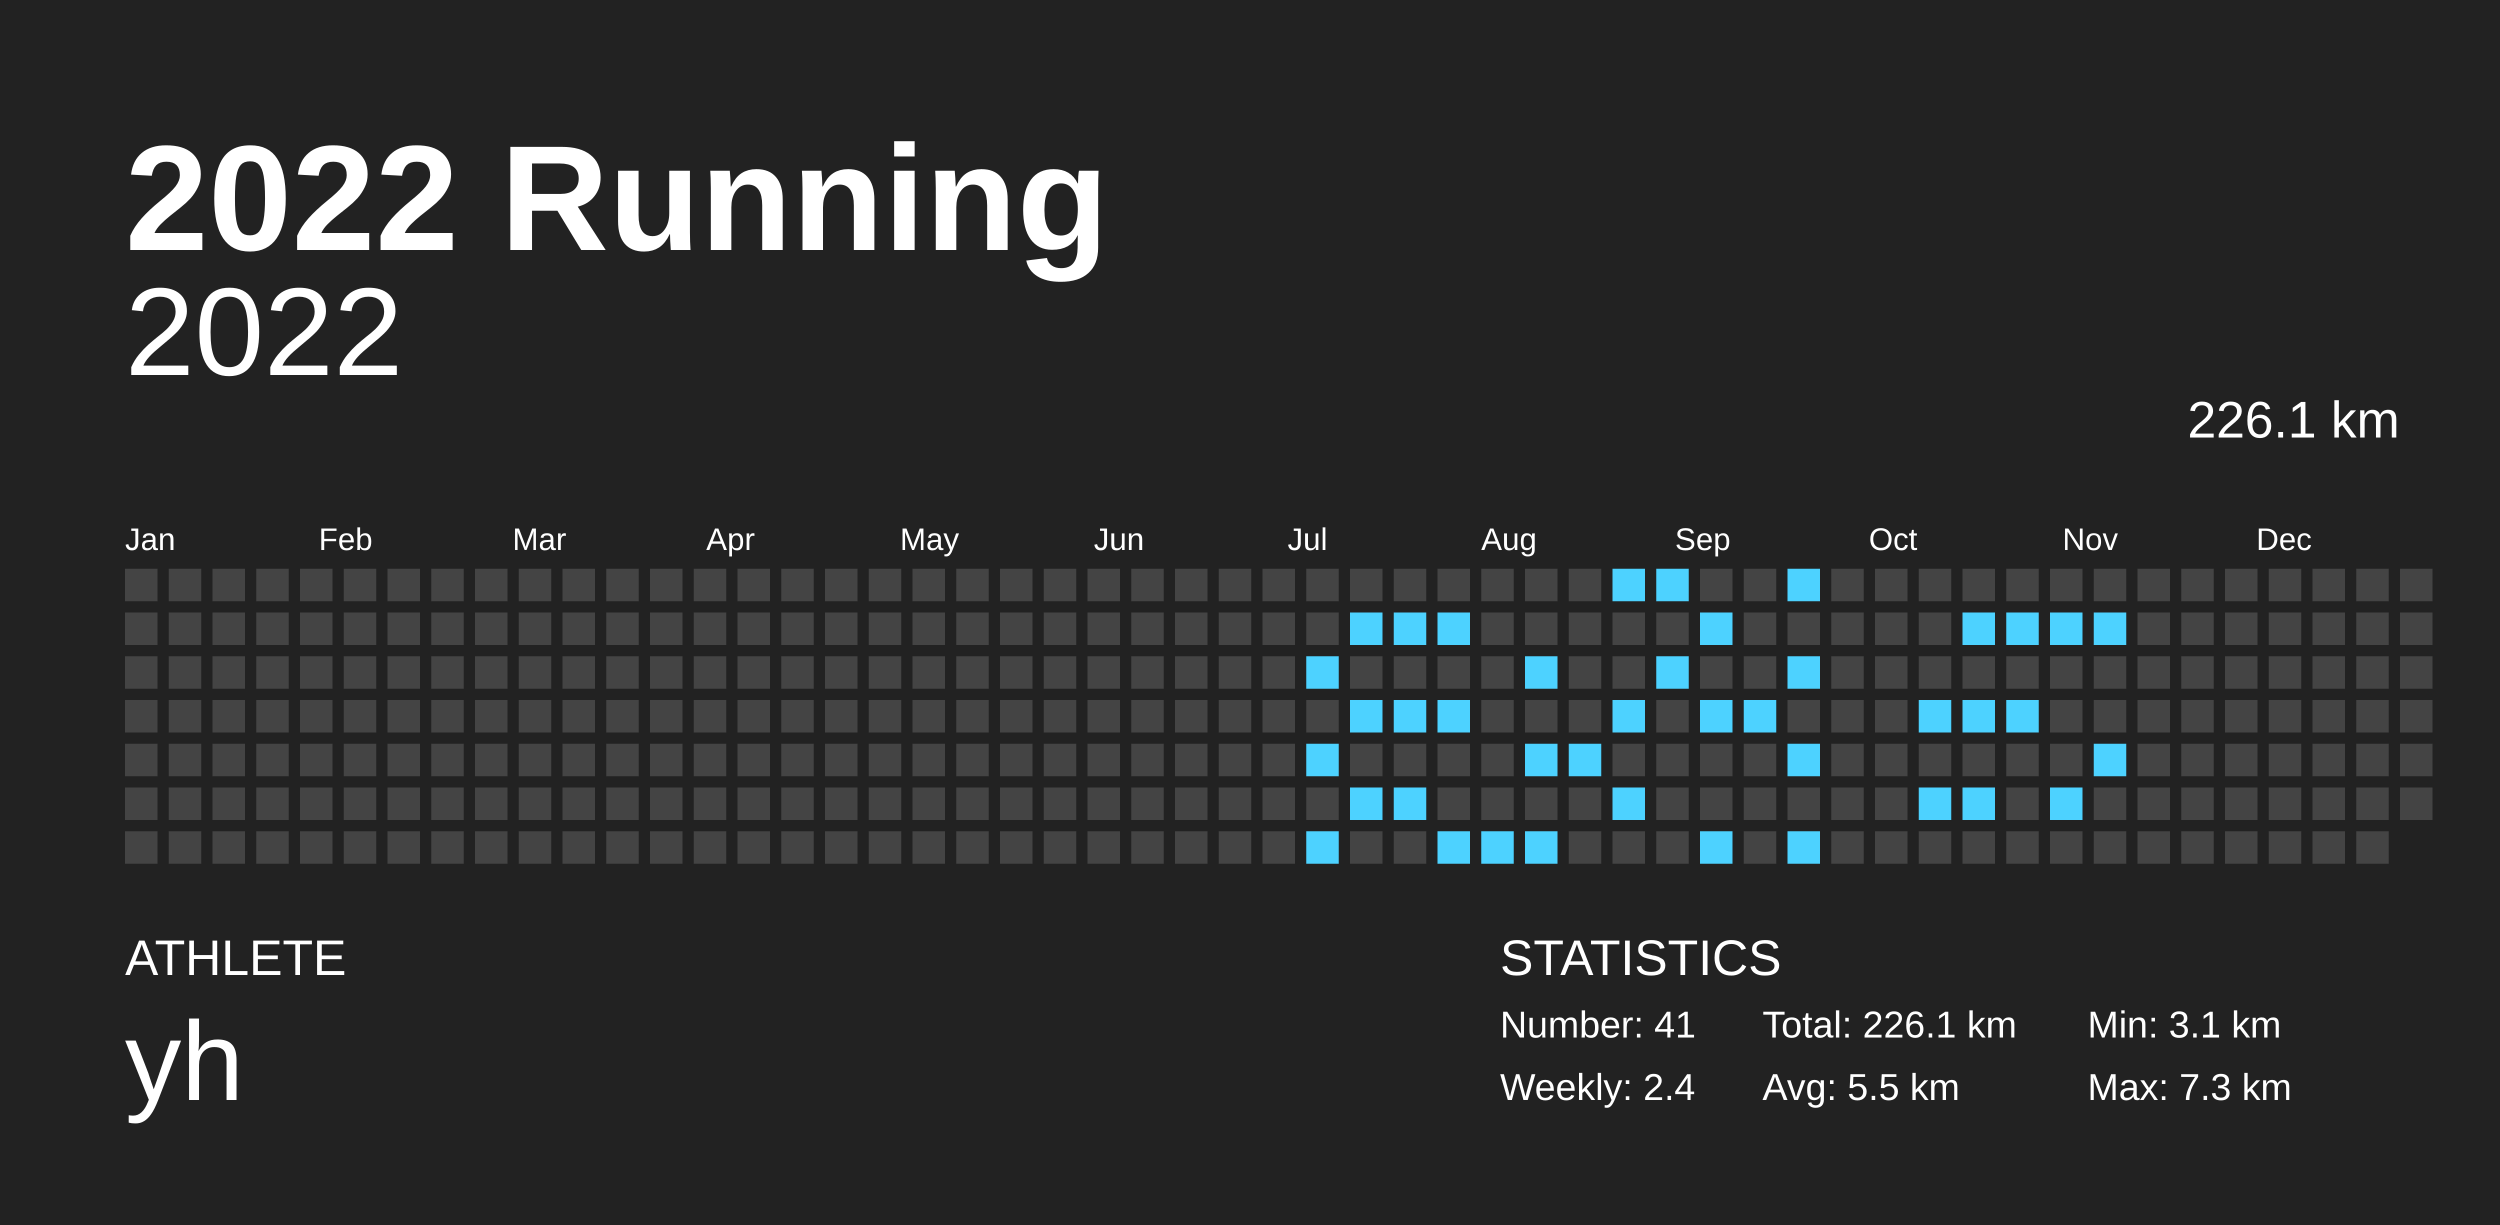
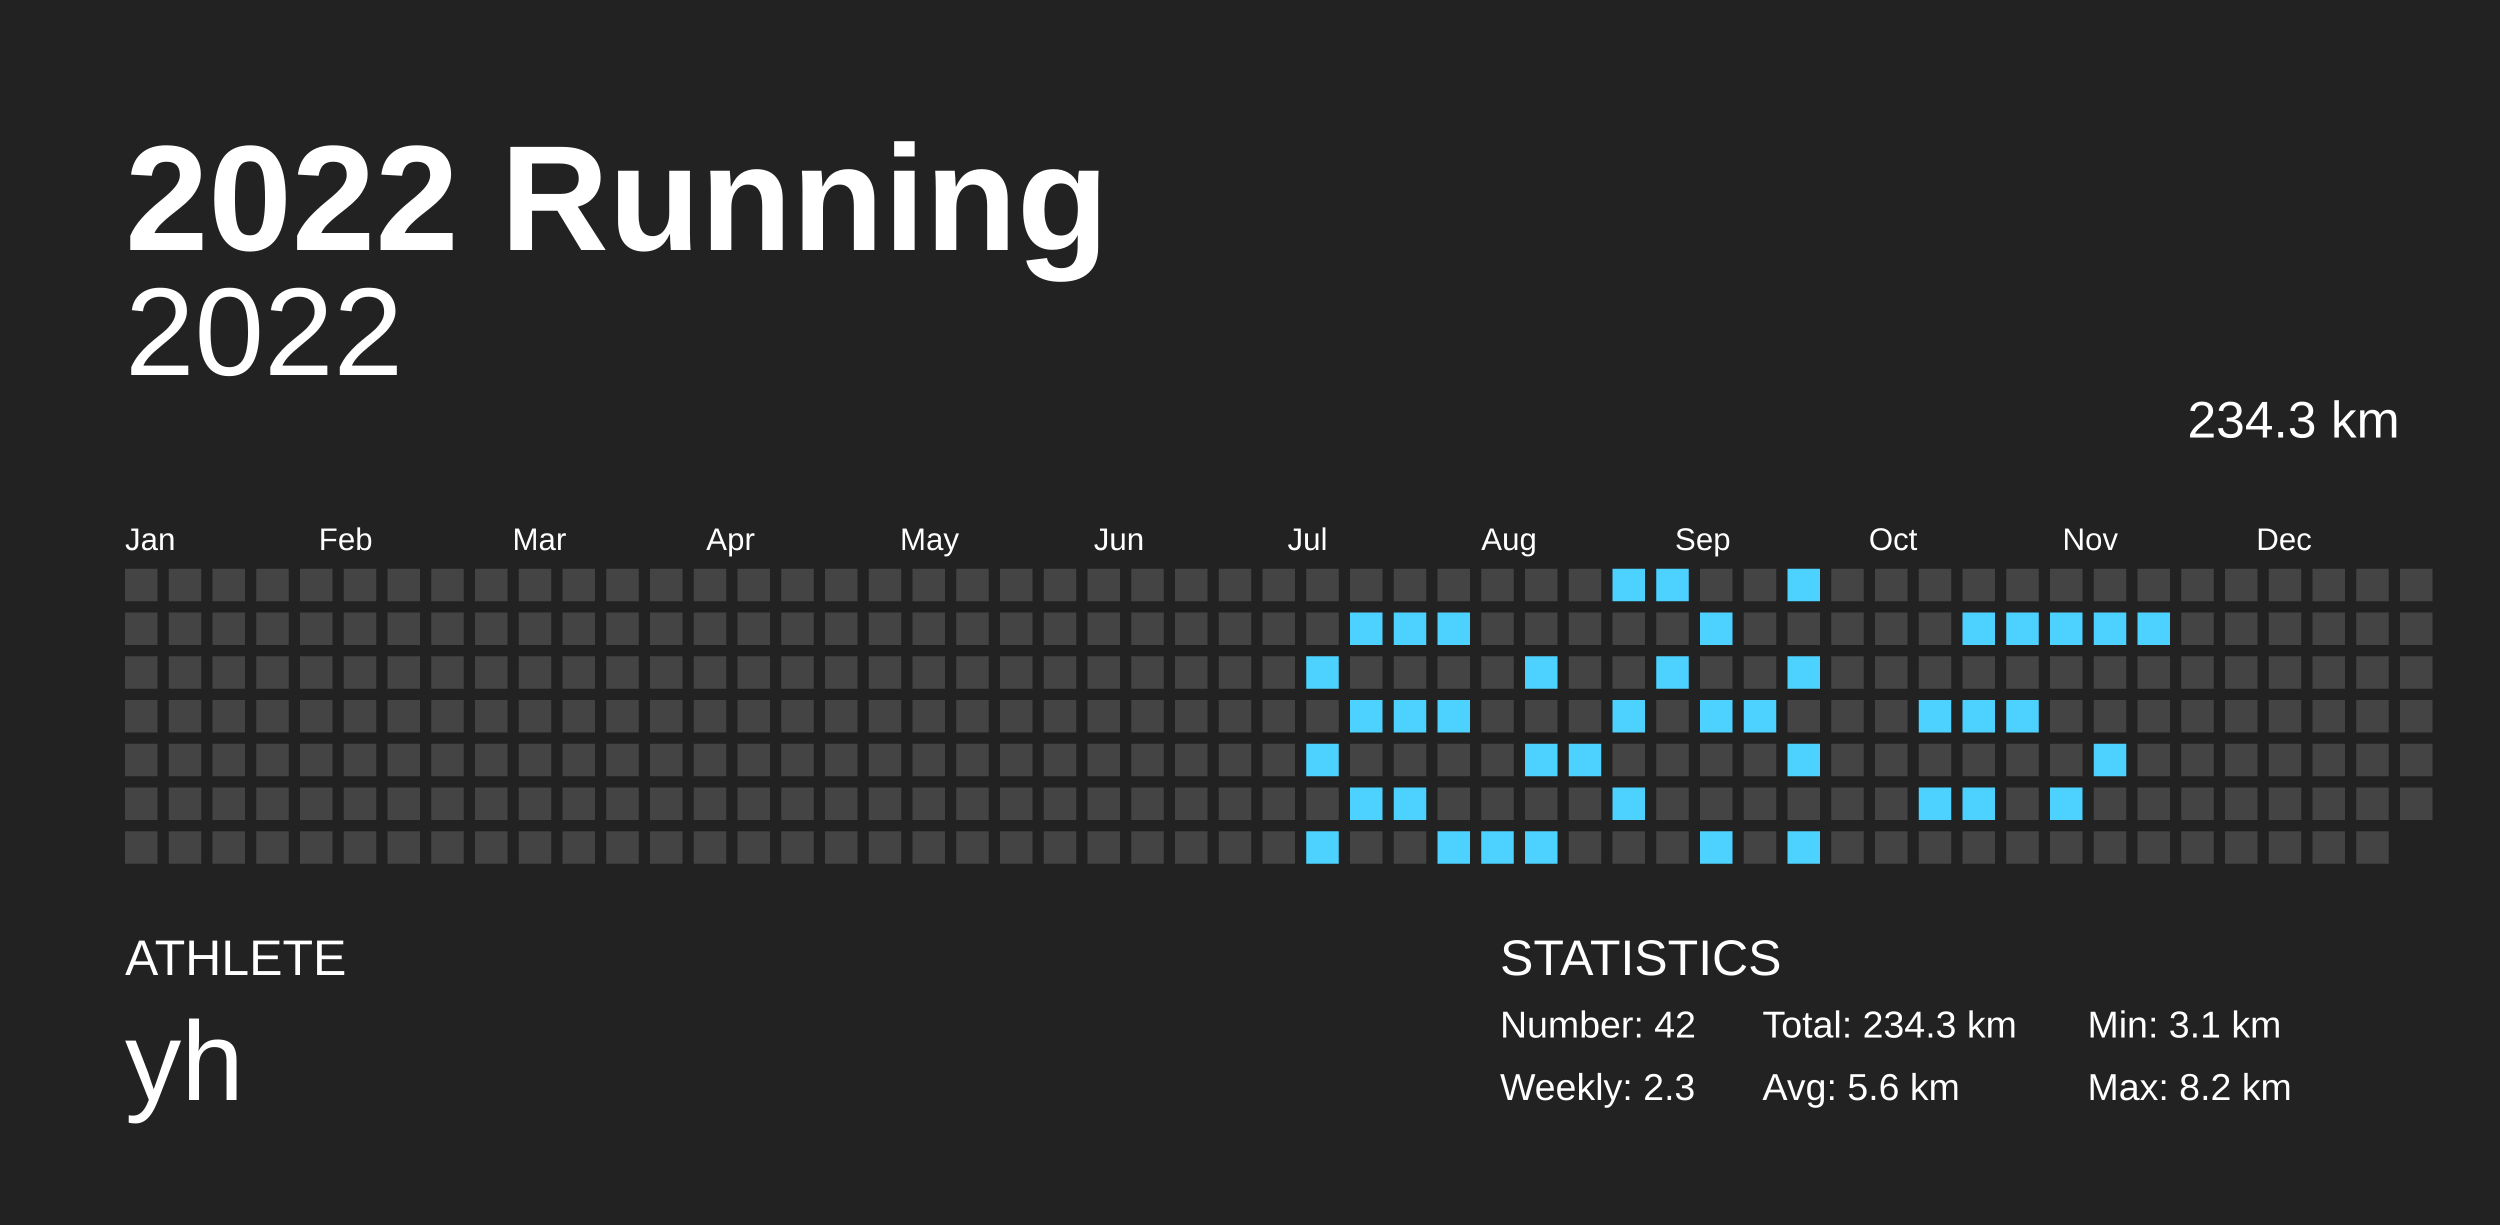
<svg xmlns="http://www.w3.org/2000/svg" baseProfile="full" height="98mm" version="1.1" viewBox="0,0,200,98" width="200mm">
  <defs />
  <rect fill="#222222" height="98" width="200" x="0" y="0" />
  <text fill="#FFFFFF" style="font-size:12px; font-family:Arial; font-weight:bold;" x="10" y="20">2022 Running</text>
  <text fill="#FFFFFF" style="font-size:4px; font-family:Arial" x="10" y="78">ATHLETE</text>
  <text fill="#FFFFFF" style="font-size:9px; font-family:Arial" x="10" y="88">yh</text>
  <text fill="#FFFFFF" style="font-size:4px; font-family:Arial" x="120" y="78">STATISTICS</text>
-   <text fill="#FFFFFF" style="font-size:3px; font-family:Arial" x="120" y="83">Number: 41</text>
-   <text fill="#FFFFFF" style="font-size:3px; font-family:Arial" x="120" y="88">Weekly: 2.4</text>
-   <text fill="#FFFFFF" style="font-size:3px; font-family:Arial" x="141" y="83">Total: 226.1 km</text>
-   <text fill="#FFFFFF" style="font-size:3px; font-family:Arial" x="141" y="88">Avg: 5.5 km</text>
+   <text fill="#FFFFFF" style="font-size:3px; font-family:Arial" x="120" y="83">Number: 42</text>
+   <text fill="#FFFFFF" style="font-size:3px; font-family:Arial" x="120" y="88">Weekly: 2.3</text>
+   <text fill="#FFFFFF" style="font-size:3px; font-family:Arial" x="141" y="83">Total: 234.3 km</text>
+   <text fill="#FFFFFF" style="font-size:3px; font-family:Arial" x="141" y="88">Avg: 5.6 km</text>
  <text fill="#FFFFFF" style="font-size:3px; font-family:Arial" x="167" y="83">Min: 3.1 km</text>
-   <text fill="#FFFFFF" style="font-size:3px; font-family:Arial" x="167" y="88">Max: 7.3 km</text>
+   <text fill="#FFFFFF" style="font-size:3px; font-family:Arial" x="167" y="88">Max: 8.2 km</text>
  <text alignment-baseline="hanging" fill="#FFFFFF" style="font-size:10.0px; font-family:Arial;" x="10" y="30">2022</text>
-   <text alignment-baseline="hanging" fill="#FFFFFF" style="font-size:4.125px; font-family:Arial;" x="175" y="35">226.1 km</text>
+   <text alignment-baseline="hanging" fill="#FFFFFF" style="font-size:4.125px; font-family:Arial;" x="175" y="35">234.3 km</text>
  <text fill="#FFFFFF" style="font-size:2.5px; font-family:Arial" x="10.0" y="44">Jan</text>
  <text fill="#FFFFFF" style="font-size:2.5px; font-family:Arial" x="25.5" y="44">Feb</text>
  <text fill="#FFFFFF" style="font-size:2.5px; font-family:Arial" x="41.0" y="44">Mar</text>
  <text fill="#FFFFFF" style="font-size:2.5px; font-family:Arial" x="56.5" y="44">Apr</text>
  <text fill="#FFFFFF" style="font-size:2.5px; font-family:Arial" x="72.0" y="44">May</text>
  <text fill="#FFFFFF" style="font-size:2.5px; font-family:Arial" x="87.5" y="44">Jun</text>
  <text fill="#FFFFFF" style="font-size:2.5px; font-family:Arial" x="103.0" y="44">Jul</text>
  <text fill="#FFFFFF" style="font-size:2.5px; font-family:Arial" x="118.5" y="44">Aug</text>
  <text fill="#FFFFFF" style="font-size:2.5px; font-family:Arial" x="134.0" y="44">Sep</text>
  <text fill="#FFFFFF" style="font-size:2.5px; font-family:Arial" x="149.5" y="44">Oct</text>
  <text fill="#FFFFFF" style="font-size:2.5px; font-family:Arial" x="165.0" y="44">Nov</text>
  <text fill="#FFFFFF" style="font-size:2.5px; font-family:Arial" x="180.5" y="44">Dec</text>
  <rect fill="#444444" height="2.6" width="2.6" x="10.0" y="45.5" />
  <rect fill="#444444" height="2.6" width="2.6" x="10.0" y="49.0" />
  <rect fill="#444444" height="2.6" width="2.6" x="10.0" y="52.5" />
  <rect fill="#444444" height="2.6" width="2.6" x="10.0" y="56.0" />
  <rect fill="#444444" height="2.6" width="2.6" x="10.0" y="59.5" />
  <rect fill="#444444" height="2.6" width="2.6" x="10.0" y="63.0" />
  <rect fill="#444444" height="2.6" width="2.6" x="10.0" y="66.5" />
  <rect fill="#444444" height="2.6" width="2.6" x="13.5" y="45.5" />
  <rect fill="#444444" height="2.6" width="2.6" x="13.5" y="49.0" />
  <rect fill="#444444" height="2.6" width="2.6" x="13.5" y="52.5" />
  <rect fill="#444444" height="2.6" width="2.6" x="13.5" y="56.0" />
  <rect fill="#444444" height="2.6" width="2.6" x="13.5" y="59.5" />
  <rect fill="#444444" height="2.6" width="2.6" x="13.5" y="63.0" />
  <rect fill="#444444" height="2.6" width="2.6" x="13.5" y="66.5" />
  <rect fill="#444444" height="2.6" width="2.6" x="17.0" y="45.5" />
  <rect fill="#444444" height="2.6" width="2.6" x="17.0" y="49.0" />
  <rect fill="#444444" height="2.6" width="2.6" x="17.0" y="52.5" />
  <rect fill="#444444" height="2.6" width="2.6" x="17.0" y="56.0" />
  <rect fill="#444444" height="2.6" width="2.6" x="17.0" y="59.5" />
  <rect fill="#444444" height="2.6" width="2.6" x="17.0" y="63.0" />
  <rect fill="#444444" height="2.6" width="2.6" x="17.0" y="66.5" />
  <rect fill="#444444" height="2.6" width="2.6" x="20.5" y="45.5" />
  <rect fill="#444444" height="2.6" width="2.6" x="20.5" y="49.0" />
  <rect fill="#444444" height="2.6" width="2.6" x="20.5" y="52.5" />
  <rect fill="#444444" height="2.6" width="2.6" x="20.5" y="56.0" />
  <rect fill="#444444" height="2.6" width="2.6" x="20.5" y="59.5" />
  <rect fill="#444444" height="2.6" width="2.6" x="20.5" y="63.0" />
  <rect fill="#444444" height="2.6" width="2.6" x="20.5" y="66.5" />
  <rect fill="#444444" height="2.6" width="2.6" x="24.0" y="45.5" />
  <rect fill="#444444" height="2.6" width="2.6" x="24.0" y="49.0" />
  <rect fill="#444444" height="2.6" width="2.6" x="24.0" y="52.5" />
  <rect fill="#444444" height="2.6" width="2.6" x="24.0" y="56.0" />
  <rect fill="#444444" height="2.6" width="2.6" x="24.0" y="59.5" />
  <rect fill="#444444" height="2.6" width="2.6" x="24.0" y="63.0" />
  <rect fill="#444444" height="2.6" width="2.6" x="24.0" y="66.5" />
  <rect fill="#444444" height="2.6" width="2.6" x="27.5" y="45.5" />
  <rect fill="#444444" height="2.6" width="2.6" x="27.5" y="49.0" />
  <rect fill="#444444" height="2.6" width="2.6" x="27.5" y="52.5" />
  <rect fill="#444444" height="2.6" width="2.6" x="27.5" y="56.0" />
  <rect fill="#444444" height="2.6" width="2.6" x="27.5" y="59.5" />
  <rect fill="#444444" height="2.6" width="2.6" x="27.5" y="63.0" />
  <rect fill="#444444" height="2.6" width="2.6" x="27.5" y="66.5" />
  <rect fill="#444444" height="2.6" width="2.6" x="31.0" y="45.5" />
  <rect fill="#444444" height="2.6" width="2.6" x="31.0" y="49.0" />
  <rect fill="#444444" height="2.6" width="2.6" x="31.0" y="52.5" />
  <rect fill="#444444" height="2.6" width="2.6" x="31.0" y="56.0" />
  <rect fill="#444444" height="2.6" width="2.6" x="31.0" y="59.5" />
  <rect fill="#444444" height="2.6" width="2.6" x="31.0" y="63.0" />
  <rect fill="#444444" height="2.6" width="2.6" x="31.0" y="66.5" />
  <rect fill="#444444" height="2.6" width="2.6" x="34.5" y="45.5" />
  <rect fill="#444444" height="2.6" width="2.6" x="34.5" y="49.0" />
  <rect fill="#444444" height="2.6" width="2.6" x="34.5" y="52.5" />
  <rect fill="#444444" height="2.6" width="2.6" x="34.5" y="56.0" />
  <rect fill="#444444" height="2.6" width="2.6" x="34.5" y="59.5" />
  <rect fill="#444444" height="2.6" width="2.6" x="34.5" y="63.0" />
  <rect fill="#444444" height="2.6" width="2.6" x="34.5" y="66.5" />
  <rect fill="#444444" height="2.6" width="2.6" x="38.0" y="45.5" />
  <rect fill="#444444" height="2.6" width="2.6" x="38.0" y="49.0" />
  <rect fill="#444444" height="2.6" width="2.6" x="38.0" y="52.5" />
  <rect fill="#444444" height="2.6" width="2.6" x="38.0" y="56.0" />
  <rect fill="#444444" height="2.6" width="2.6" x="38.0" y="59.5" />
  <rect fill="#444444" height="2.6" width="2.6" x="38.0" y="63.0" />
  <rect fill="#444444" height="2.6" width="2.6" x="38.0" y="66.5" />
  <rect fill="#444444" height="2.6" width="2.6" x="41.5" y="45.5" />
  <rect fill="#444444" height="2.6" width="2.6" x="41.5" y="49.0" />
  <rect fill="#444444" height="2.6" width="2.6" x="41.5" y="52.5" />
  <rect fill="#444444" height="2.6" width="2.6" x="41.5" y="56.0" />
  <rect fill="#444444" height="2.6" width="2.6" x="41.5" y="59.5" />
  <rect fill="#444444" height="2.6" width="2.6" x="41.5" y="63.0" />
  <rect fill="#444444" height="2.6" width="2.6" x="41.5" y="66.5" />
  <rect fill="#444444" height="2.6" width="2.6" x="45.0" y="45.5" />
  <rect fill="#444444" height="2.6" width="2.6" x="45.0" y="49.0" />
  <rect fill="#444444" height="2.6" width="2.6" x="45.0" y="52.5" />
  <rect fill="#444444" height="2.6" width="2.6" x="45.0" y="56.0" />
  <rect fill="#444444" height="2.6" width="2.6" x="45.0" y="59.5" />
  <rect fill="#444444" height="2.6" width="2.6" x="45.0" y="63.0" />
  <rect fill="#444444" height="2.6" width="2.6" x="45.0" y="66.5" />
  <rect fill="#444444" height="2.6" width="2.6" x="48.5" y="45.5" />
  <rect fill="#444444" height="2.6" width="2.6" x="48.5" y="49.0" />
  <rect fill="#444444" height="2.6" width="2.6" x="48.5" y="52.5" />
  <rect fill="#444444" height="2.6" width="2.6" x="48.5" y="56.0" />
  <rect fill="#444444" height="2.6" width="2.6" x="48.5" y="59.5" />
  <rect fill="#444444" height="2.6" width="2.6" x="48.5" y="63.0" />
  <rect fill="#444444" height="2.6" width="2.6" x="48.5" y="66.5" />
  <rect fill="#444444" height="2.6" width="2.6" x="52.0" y="45.5" />
  <rect fill="#444444" height="2.6" width="2.6" x="52.0" y="49.0" />
  <rect fill="#444444" height="2.6" width="2.6" x="52.0" y="52.5" />
  <rect fill="#444444" height="2.6" width="2.6" x="52.0" y="56.0" />
  <rect fill="#444444" height="2.6" width="2.6" x="52.0" y="59.5" />
  <rect fill="#444444" height="2.6" width="2.6" x="52.0" y="63.0" />
  <rect fill="#444444" height="2.6" width="2.6" x="52.0" y="66.5" />
  <rect fill="#444444" height="2.6" width="2.6" x="55.5" y="45.5" />
  <rect fill="#444444" height="2.6" width="2.6" x="55.5" y="49.0" />
  <rect fill="#444444" height="2.6" width="2.6" x="55.5" y="52.5" />
  <rect fill="#444444" height="2.6" width="2.6" x="55.5" y="56.0" />
  <rect fill="#444444" height="2.6" width="2.6" x="55.5" y="59.5" />
  <rect fill="#444444" height="2.6" width="2.6" x="55.5" y="63.0" />
  <rect fill="#444444" height="2.6" width="2.6" x="55.5" y="66.5" />
  <rect fill="#444444" height="2.6" width="2.6" x="59.0" y="45.5" />
  <rect fill="#444444" height="2.6" width="2.6" x="59.0" y="49.0" />
  <rect fill="#444444" height="2.6" width="2.6" x="59.0" y="52.5" />
  <rect fill="#444444" height="2.6" width="2.6" x="59.0" y="56.0" />
  <rect fill="#444444" height="2.6" width="2.6" x="59.0" y="59.5" />
  <rect fill="#444444" height="2.6" width="2.6" x="59.0" y="63.0" />
  <rect fill="#444444" height="2.6" width="2.6" x="59.0" y="66.5" />
  <rect fill="#444444" height="2.6" width="2.6" x="62.5" y="45.5" />
  <rect fill="#444444" height="2.6" width="2.6" x="62.5" y="49.0" />
  <rect fill="#444444" height="2.6" width="2.6" x="62.5" y="52.5" />
  <rect fill="#444444" height="2.6" width="2.6" x="62.5" y="56.0" />
  <rect fill="#444444" height="2.6" width="2.6" x="62.5" y="59.5" />
  <rect fill="#444444" height="2.6" width="2.6" x="62.5" y="63.0" />
  <rect fill="#444444" height="2.6" width="2.6" x="62.5" y="66.5" />
  <rect fill="#444444" height="2.6" width="2.6" x="66.0" y="45.5" />
  <rect fill="#444444" height="2.6" width="2.6" x="66.0" y="49.0" />
  <rect fill="#444444" height="2.6" width="2.6" x="66.0" y="52.5" />
  <rect fill="#444444" height="2.6" width="2.6" x="66.0" y="56.0" />
  <rect fill="#444444" height="2.6" width="2.6" x="66.0" y="59.5" />
  <rect fill="#444444" height="2.6" width="2.6" x="66.0" y="63.0" />
  <rect fill="#444444" height="2.6" width="2.6" x="66.0" y="66.5" />
  <rect fill="#444444" height="2.6" width="2.6" x="69.5" y="45.5" />
  <rect fill="#444444" height="2.6" width="2.6" x="69.5" y="49.0" />
  <rect fill="#444444" height="2.6" width="2.6" x="69.5" y="52.5" />
  <rect fill="#444444" height="2.6" width="2.6" x="69.5" y="56.0" />
  <rect fill="#444444" height="2.6" width="2.6" x="69.5" y="59.5" />
  <rect fill="#444444" height="2.6" width="2.6" x="69.5" y="63.0" />
  <rect fill="#444444" height="2.6" width="2.6" x="69.5" y="66.5" />
  <rect fill="#444444" height="2.6" width="2.6" x="73.0" y="45.5" />
  <rect fill="#444444" height="2.6" width="2.6" x="73.0" y="49.0" />
  <rect fill="#444444" height="2.6" width="2.6" x="73.0" y="52.5" />
  <rect fill="#444444" height="2.6" width="2.6" x="73.0" y="56.0" />
  <rect fill="#444444" height="2.6" width="2.6" x="73.0" y="59.5" />
  <rect fill="#444444" height="2.6" width="2.6" x="73.0" y="63.0" />
  <rect fill="#444444" height="2.6" width="2.6" x="73.0" y="66.5" />
  <rect fill="#444444" height="2.6" width="2.6" x="76.5" y="45.5" />
  <rect fill="#444444" height="2.6" width="2.6" x="76.5" y="49.0" />
  <rect fill="#444444" height="2.6" width="2.6" x="76.5" y="52.5" />
  <rect fill="#444444" height="2.6" width="2.6" x="76.5" y="56.0" />
  <rect fill="#444444" height="2.6" width="2.6" x="76.5" y="59.5" />
  <rect fill="#444444" height="2.6" width="2.6" x="76.5" y="63.0" />
  <rect fill="#444444" height="2.6" width="2.6" x="76.5" y="66.5" />
  <rect fill="#444444" height="2.6" width="2.6" x="80.0" y="45.5" />
  <rect fill="#444444" height="2.6" width="2.6" x="80.0" y="49.0" />
  <rect fill="#444444" height="2.6" width="2.6" x="80.0" y="52.5" />
  <rect fill="#444444" height="2.6" width="2.6" x="80.0" y="56.0" />
  <rect fill="#444444" height="2.6" width="2.6" x="80.0" y="59.5" />
  <rect fill="#444444" height="2.6" width="2.6" x="80.0" y="63.0" />
  <rect fill="#444444" height="2.6" width="2.6" x="80.0" y="66.5" />
  <rect fill="#444444" height="2.6" width="2.6" x="83.5" y="45.5" />
  <rect fill="#444444" height="2.6" width="2.6" x="83.5" y="49.0" />
  <rect fill="#444444" height="2.6" width="2.6" x="83.5" y="52.5" />
  <rect fill="#444444" height="2.6" width="2.6" x="83.5" y="56.0" />
  <rect fill="#444444" height="2.6" width="2.6" x="83.5" y="59.5" />
  <rect fill="#444444" height="2.6" width="2.6" x="83.5" y="63.0" />
  <rect fill="#444444" height="2.6" width="2.6" x="83.5" y="66.5" />
  <rect fill="#444444" height="2.6" width="2.6" x="87.0" y="45.5" />
  <rect fill="#444444" height="2.6" width="2.6" x="87.0" y="49.0" />
  <rect fill="#444444" height="2.6" width="2.6" x="87.0" y="52.5" />
  <rect fill="#444444" height="2.6" width="2.6" x="87.0" y="56.0" />
  <rect fill="#444444" height="2.6" width="2.6" x="87.0" y="59.5" />
  <rect fill="#444444" height="2.6" width="2.6" x="87.0" y="63.0" />
  <rect fill="#444444" height="2.6" width="2.6" x="87.0" y="66.5" />
  <rect fill="#444444" height="2.6" width="2.6" x="90.5" y="45.5" />
  <rect fill="#444444" height="2.6" width="2.6" x="90.5" y="49.0" />
  <rect fill="#444444" height="2.6" width="2.6" x="90.5" y="52.5" />
  <rect fill="#444444" height="2.6" width="2.6" x="90.5" y="56.0" />
  <rect fill="#444444" height="2.6" width="2.6" x="90.5" y="59.5" />
  <rect fill="#444444" height="2.6" width="2.6" x="90.5" y="63.0" />
  <rect fill="#444444" height="2.6" width="2.6" x="90.5" y="66.5" />
  <rect fill="#444444" height="2.6" width="2.6" x="94.0" y="45.5" />
  <rect fill="#444444" height="2.6" width="2.6" x="94.0" y="49.0" />
  <rect fill="#444444" height="2.6" width="2.6" x="94.0" y="52.5" />
  <rect fill="#444444" height="2.6" width="2.6" x="94.0" y="56.0" />
  <rect fill="#444444" height="2.6" width="2.6" x="94.0" y="59.5" />
  <rect fill="#444444" height="2.6" width="2.6" x="94.0" y="63.0" />
  <rect fill="#444444" height="2.6" width="2.6" x="94.0" y="66.5" />
  <rect fill="#444444" height="2.6" width="2.6" x="97.5" y="45.5" />
  <rect fill="#444444" height="2.6" width="2.6" x="97.5" y="49.0" />
  <rect fill="#444444" height="2.6" width="2.6" x="97.5" y="52.5" />
  <rect fill="#444444" height="2.6" width="2.6" x="97.5" y="56.0" />
  <rect fill="#444444" height="2.6" width="2.6" x="97.5" y="59.5" />
  <rect fill="#444444" height="2.6" width="2.6" x="97.5" y="63.0" />
  <rect fill="#444444" height="2.6" width="2.6" x="97.5" y="66.5" />
  <rect fill="#444444" height="2.6" width="2.6" x="101.0" y="45.5" />
  <rect fill="#444444" height="2.6" width="2.6" x="101.0" y="49.0" />
  <rect fill="#444444" height="2.6" width="2.6" x="101.0" y="52.5" />
  <rect fill="#444444" height="2.6" width="2.6" x="101.0" y="56.0" />
  <rect fill="#444444" height="2.6" width="2.6" x="101.0" y="59.5" />
  <rect fill="#444444" height="2.6" width="2.6" x="101.0" y="63.0" />
  <rect fill="#444444" height="2.6" width="2.6" x="101.0" y="66.5" />
  <rect fill="#444444" height="2.6" width="2.6" x="104.5" y="45.5" />
  <rect fill="#444444" height="2.6" width="2.6" x="104.5" y="49.0" />
  <rect fill="#4dd2ff" height="2.6" width="2.6" x="104.5" y="52.5" />
  <rect fill="#444444" height="2.6" width="2.6" x="104.5" y="56.0" />
  <rect fill="#4dd2ff" height="2.6" width="2.6" x="104.5" y="59.5" />
  <rect fill="#444444" height="2.6" width="2.6" x="104.5" y="63.0" />
  <rect fill="#4dd2ff" height="2.6" width="2.6" x="104.5" y="66.5" />
  <rect fill="#444444" height="2.6" width="2.6" x="108.0" y="45.5" />
  <rect fill="#4dd2ff" height="2.6" width="2.6" x="108.0" y="49.0" />
  <rect fill="#444444" height="2.6" width="2.6" x="108.0" y="52.5" />
  <rect fill="#4dd2ff" height="2.6" width="2.6" x="108.0" y="56.0" />
  <rect fill="#444444" height="2.6" width="2.6" x="108.0" y="59.5" />
  <rect fill="#4dd2ff" height="2.6" width="2.6" x="108.0" y="63.0" />
  <rect fill="#444444" height="2.6" width="2.6" x="108.0" y="66.5" />
  <rect fill="#444444" height="2.6" width="2.6" x="111.5" y="45.5" />
  <rect fill="#4dd2ff" height="2.6" width="2.6" x="111.5" y="49.0" />
  <rect fill="#444444" height="2.6" width="2.6" x="111.5" y="52.5" />
  <rect fill="#4dd2ff" height="2.6" width="2.6" x="111.5" y="56.0" />
  <rect fill="#444444" height="2.6" width="2.6" x="111.5" y="59.5" />
  <rect fill="#4dd2ff" height="2.6" width="2.6" x="111.5" y="63.0" />
  <rect fill="#444444" height="2.6" width="2.6" x="111.5" y="66.5" />
  <rect fill="#444444" height="2.6" width="2.6" x="115.0" y="45.5" />
  <rect fill="#4dd2ff" height="2.6" width="2.6" x="115.0" y="49.0" />
  <rect fill="#444444" height="2.6" width="2.6" x="115.0" y="52.5" />
  <rect fill="#4dd2ff" height="2.6" width="2.6" x="115.0" y="56.0" />
  <rect fill="#444444" height="2.6" width="2.6" x="115.0" y="59.5" />
  <rect fill="#444444" height="2.6" width="2.6" x="115.0" y="63.0" />
  <rect fill="#4dd2ff" height="2.6" width="2.6" x="115.0" y="66.5" />
  <rect fill="#444444" height="2.6" width="2.6" x="118.5" y="45.5" />
  <rect fill="#444444" height="2.6" width="2.6" x="118.5" y="49.0" />
  <rect fill="#444444" height="2.6" width="2.6" x="118.5" y="52.5" />
  <rect fill="#444444" height="2.6" width="2.6" x="118.5" y="56.0" />
  <rect fill="#444444" height="2.6" width="2.6" x="118.5" y="59.5" />
  <rect fill="#444444" height="2.6" width="2.6" x="118.5" y="63.0" />
  <rect fill="#4dd2ff" height="2.6" width="2.6" x="118.5" y="66.5" />
  <rect fill="#444444" height="2.6" width="2.6" x="122.0" y="45.5" />
  <rect fill="#444444" height="2.6" width="2.6" x="122.0" y="49.0" />
  <rect fill="#4dd2ff" height="2.6" width="2.6" x="122.0" y="52.5" />
  <rect fill="#444444" height="2.6" width="2.6" x="122.0" y="56.0" />
  <rect fill="#4dd2ff" height="2.6" width="2.6" x="122.0" y="59.5" />
  <rect fill="#444444" height="2.6" width="2.6" x="122.0" y="63.0" />
  <rect fill="#4dd2ff" height="2.6" width="2.6" x="122.0" y="66.5" />
  <rect fill="#444444" height="2.6" width="2.6" x="125.5" y="45.5" />
  <rect fill="#444444" height="2.6" width="2.6" x="125.5" y="49.0" />
  <rect fill="#444444" height="2.6" width="2.6" x="125.5" y="52.5" />
  <rect fill="#444444" height="2.6" width="2.6" x="125.5" y="56.0" />
  <rect fill="#4dd2ff" height="2.6" width="2.6" x="125.5" y="59.5" />
  <rect fill="#444444" height="2.6" width="2.6" x="125.5" y="63.0" />
  <rect fill="#444444" height="2.6" width="2.6" x="125.5" y="66.5" />
  <rect fill="#4dd2ff" height="2.6" width="2.6" x="129.0" y="45.5" />
  <rect fill="#444444" height="2.6" width="2.6" x="129.0" y="49.0" />
  <rect fill="#444444" height="2.6" width="2.6" x="129.0" y="52.5" />
  <rect fill="#4dd2ff" height="2.6" width="2.6" x="129.0" y="56.0" />
  <rect fill="#444444" height="2.6" width="2.6" x="129.0" y="59.5" />
  <rect fill="#4dd2ff" height="2.6" width="2.6" x="129.0" y="63.0" />
  <rect fill="#444444" height="2.6" width="2.6" x="129.0" y="66.5" />
  <rect fill="#4dd2ff" height="2.6" width="2.6" x="132.5" y="45.5" />
  <rect fill="#444444" height="2.6" width="2.6" x="132.5" y="49.0" />
  <rect fill="#4dd2ff" height="2.6" width="2.6" x="132.5" y="52.5" />
  <rect fill="#444444" height="2.6" width="2.6" x="132.5" y="56.0" />
  <rect fill="#444444" height="2.6" width="2.6" x="132.5" y="59.5" />
  <rect fill="#444444" height="2.6" width="2.6" x="132.5" y="63.0" />
  <rect fill="#444444" height="2.6" width="2.6" x="132.5" y="66.5" />
  <rect fill="#444444" height="2.6" width="2.6" x="136.0" y="45.5" />
  <rect fill="#4dd2ff" height="2.6" width="2.6" x="136.0" y="49.0" />
  <rect fill="#444444" height="2.6" width="2.6" x="136.0" y="52.5" />
  <rect fill="#4dd2ff" height="2.6" width="2.6" x="136.0" y="56.0" />
  <rect fill="#444444" height="2.6" width="2.6" x="136.0" y="59.5" />
  <rect fill="#444444" height="2.6" width="2.6" x="136.0" y="63.0" />
  <rect fill="#4dd2ff" height="2.6" width="2.6" x="136.0" y="66.5" />
  <rect fill="#444444" height="2.6" width="2.6" x="139.5" y="45.5" />
  <rect fill="#444444" height="2.6" width="2.6" x="139.5" y="49.0" />
  <rect fill="#444444" height="2.6" width="2.6" x="139.5" y="52.5" />
  <rect fill="#4dd2ff" height="2.6" width="2.6" x="139.5" y="56.0" />
  <rect fill="#444444" height="2.6" width="2.6" x="139.5" y="59.5" />
  <rect fill="#444444" height="2.6" width="2.6" x="139.5" y="63.0" />
  <rect fill="#444444" height="2.6" width="2.6" x="139.5" y="66.5" />
  <rect fill="#4dd2ff" height="2.6" width="2.6" x="143.0" y="45.5" />
  <rect fill="#444444" height="2.6" width="2.6" x="143.0" y="49.0" />
  <rect fill="#4dd2ff" height="2.6" width="2.6" x="143.0" y="52.5" />
  <rect fill="#444444" height="2.6" width="2.6" x="143.0" y="56.0" />
  <rect fill="#4dd2ff" height="2.6" width="2.6" x="143.0" y="59.5" />
  <rect fill="#444444" height="2.6" width="2.6" x="143.0" y="63.0" />
  <rect fill="#4dd2ff" height="2.6" width="2.6" x="143.0" y="66.5" />
  <rect fill="#444444" height="2.6" width="2.6" x="146.5" y="45.5" />
  <rect fill="#444444" height="2.6" width="2.6" x="146.5" y="49.0" />
  <rect fill="#444444" height="2.6" width="2.6" x="146.5" y="52.5" />
  <rect fill="#444444" height="2.6" width="2.6" x="146.5" y="56.0" />
  <rect fill="#444444" height="2.6" width="2.6" x="146.5" y="59.5" />
  <rect fill="#444444" height="2.6" width="2.6" x="146.5" y="63.0" />
  <rect fill="#444444" height="2.6" width="2.6" x="146.5" y="66.5" />
  <rect fill="#444444" height="2.6" width="2.6" x="150.0" y="45.5" />
  <rect fill="#444444" height="2.6" width="2.6" x="150.0" y="49.0" />
  <rect fill="#444444" height="2.6" width="2.6" x="150.0" y="52.5" />
  <rect fill="#444444" height="2.6" width="2.6" x="150.0" y="56.0" />
  <rect fill="#444444" height="2.6" width="2.6" x="150.0" y="59.5" />
  <rect fill="#444444" height="2.6" width="2.6" x="150.0" y="63.0" />
  <rect fill="#444444" height="2.6" width="2.6" x="150.0" y="66.5" />
  <rect fill="#444444" height="2.6" width="2.6" x="153.5" y="45.5" />
  <rect fill="#444444" height="2.6" width="2.6" x="153.5" y="49.0" />
  <rect fill="#444444" height="2.6" width="2.6" x="153.5" y="52.5" />
  <rect fill="#4dd2ff" height="2.6" width="2.6" x="153.5" y="56.0" />
  <rect fill="#444444" height="2.6" width="2.6" x="153.5" y="59.5" />
  <rect fill="#4dd2ff" height="2.6" width="2.6" x="153.5" y="63.0" />
  <rect fill="#444444" height="2.6" width="2.6" x="153.5" y="66.5" />
  <rect fill="#444444" height="2.6" width="2.6" x="157.0" y="45.5" />
  <rect fill="#4dd2ff" height="2.6" width="2.6" x="157.0" y="49.0" />
  <rect fill="#444444" height="2.6" width="2.6" x="157.0" y="52.5" />
  <rect fill="#4dd2ff" height="2.6" width="2.6" x="157.0" y="56.0" />
  <rect fill="#444444" height="2.6" width="2.6" x="157.0" y="59.5" />
  <rect fill="#4dd2ff" height="2.6" width="2.6" x="157.0" y="63.0" />
  <rect fill="#444444" height="2.6" width="2.6" x="157.0" y="66.5" />
  <rect fill="#444444" height="2.6" width="2.6" x="160.5" y="45.5" />
  <rect fill="#4dd2ff" height="2.6" width="2.6" x="160.5" y="49.0" />
  <rect fill="#444444" height="2.6" width="2.6" x="160.5" y="52.5" />
  <rect fill="#4dd2ff" height="2.6" width="2.6" x="160.5" y="56.0" />
  <rect fill="#444444" height="2.6" width="2.6" x="160.5" y="59.5" />
  <rect fill="#444444" height="2.6" width="2.6" x="160.5" y="63.0" />
  <rect fill="#444444" height="2.6" width="2.6" x="160.5" y="66.5" />
  <rect fill="#444444" height="2.6" width="2.6" x="164.0" y="45.5" />
  <rect fill="#4dd2ff" height="2.6" width="2.6" x="164.0" y="49.0" />
  <rect fill="#444444" height="2.6" width="2.6" x="164.0" y="52.5" />
  <rect fill="#444444" height="2.6" width="2.6" x="164.0" y="56.0" />
  <rect fill="#444444" height="2.6" width="2.6" x="164.0" y="59.5" />
  <rect fill="#4dd2ff" height="2.6" width="2.6" x="164.0" y="63.0" />
  <rect fill="#444444" height="2.6" width="2.6" x="164.0" y="66.5" />
  <rect fill="#444444" height="2.6" width="2.6" x="167.5" y="45.5" />
  <rect fill="#4dd2ff" height="2.6" width="2.6" x="167.5" y="49.0" />
  <rect fill="#444444" height="2.6" width="2.6" x="167.5" y="52.5" />
  <rect fill="#444444" height="2.6" width="2.6" x="167.5" y="56.0" />
  <rect fill="#4dd2ff" height="2.6" width="2.6" x="167.5" y="59.5" />
  <rect fill="#444444" height="2.6" width="2.6" x="167.5" y="63.0" />
  <rect fill="#444444" height="2.6" width="2.6" x="167.5" y="66.5" />
  <rect fill="#444444" height="2.6" width="2.6" x="171.0" y="45.5" />
-   <rect fill="#444444" height="2.6" width="2.6" x="171.0" y="49.0" />
+   <rect fill="#4dd2ff" height="2.6" width="2.6" x="171.0" y="49.0" />
  <rect fill="#444444" height="2.6" width="2.6" x="171.0" y="52.5" />
  <rect fill="#444444" height="2.6" width="2.6" x="171.0" y="56.0" />
  <rect fill="#444444" height="2.6" width="2.6" x="171.0" y="59.5" />
  <rect fill="#444444" height="2.6" width="2.6" x="171.0" y="63.0" />
  <rect fill="#444444" height="2.6" width="2.6" x="171.0" y="66.5" />
  <rect fill="#444444" height="2.6" width="2.6" x="174.5" y="45.5" />
  <rect fill="#444444" height="2.6" width="2.6" x="174.5" y="49.0" />
  <rect fill="#444444" height="2.6" width="2.6" x="174.5" y="52.5" />
  <rect fill="#444444" height="2.6" width="2.6" x="174.5" y="56.0" />
  <rect fill="#444444" height="2.6" width="2.6" x="174.5" y="59.5" />
  <rect fill="#444444" height="2.6" width="2.6" x="174.5" y="63.0" />
  <rect fill="#444444" height="2.6" width="2.6" x="174.5" y="66.5" />
  <rect fill="#444444" height="2.6" width="2.6" x="178.0" y="45.5" />
  <rect fill="#444444" height="2.6" width="2.6" x="178.0" y="49.0" />
  <rect fill="#444444" height="2.6" width="2.6" x="178.0" y="52.5" />
  <rect fill="#444444" height="2.6" width="2.6" x="178.0" y="56.0" />
  <rect fill="#444444" height="2.6" width="2.6" x="178.0" y="59.5" />
  <rect fill="#444444" height="2.6" width="2.6" x="178.0" y="63.0" />
  <rect fill="#444444" height="2.6" width="2.6" x="178.0" y="66.5" />
  <rect fill="#444444" height="2.6" width="2.6" x="181.5" y="45.5" />
  <rect fill="#444444" height="2.6" width="2.6" x="181.5" y="49.0" />
  <rect fill="#444444" height="2.6" width="2.6" x="181.5" y="52.5" />
  <rect fill="#444444" height="2.6" width="2.6" x="181.5" y="56.0" />
  <rect fill="#444444" height="2.6" width="2.6" x="181.5" y="59.5" />
  <rect fill="#444444" height="2.6" width="2.6" x="181.5" y="63.0" />
  <rect fill="#444444" height="2.6" width="2.6" x="181.5" y="66.5" />
  <rect fill="#444444" height="2.6" width="2.6" x="185.0" y="45.5" />
  <rect fill="#444444" height="2.6" width="2.6" x="185.0" y="49.0" />
  <rect fill="#444444" height="2.6" width="2.6" x="185.0" y="52.5" />
  <rect fill="#444444" height="2.6" width="2.6" x="185.0" y="56.0" />
  <rect fill="#444444" height="2.6" width="2.6" x="185.0" y="59.5" />
  <rect fill="#444444" height="2.6" width="2.6" x="185.0" y="63.0" />
  <rect fill="#444444" height="2.6" width="2.6" x="185.0" y="66.5" />
  <rect fill="#444444" height="2.6" width="2.6" x="188.5" y="45.5" />
  <rect fill="#444444" height="2.6" width="2.6" x="188.5" y="49.0" />
  <rect fill="#444444" height="2.6" width="2.6" x="188.5" y="52.5" />
  <rect fill="#444444" height="2.6" width="2.6" x="188.5" y="56.0" />
  <rect fill="#444444" height="2.6" width="2.6" x="188.5" y="59.5" />
  <rect fill="#444444" height="2.6" width="2.6" x="188.5" y="63.0" />
  <rect fill="#444444" height="2.6" width="2.6" x="188.5" y="66.5" />
  <rect fill="#444444" height="2.6" width="2.6" x="192.0" y="45.5" />
  <rect fill="#444444" height="2.6" width="2.6" x="192.0" y="49.0" />
  <rect fill="#444444" height="2.6" width="2.6" x="192.0" y="52.5" />
  <rect fill="#444444" height="2.6" width="2.6" x="192.0" y="56.0" />
  <rect fill="#444444" height="2.6" width="2.6" x="192.0" y="59.5" />
  <rect fill="#444444" height="2.6" width="2.6" x="192.0" y="63.0" />
</svg>
